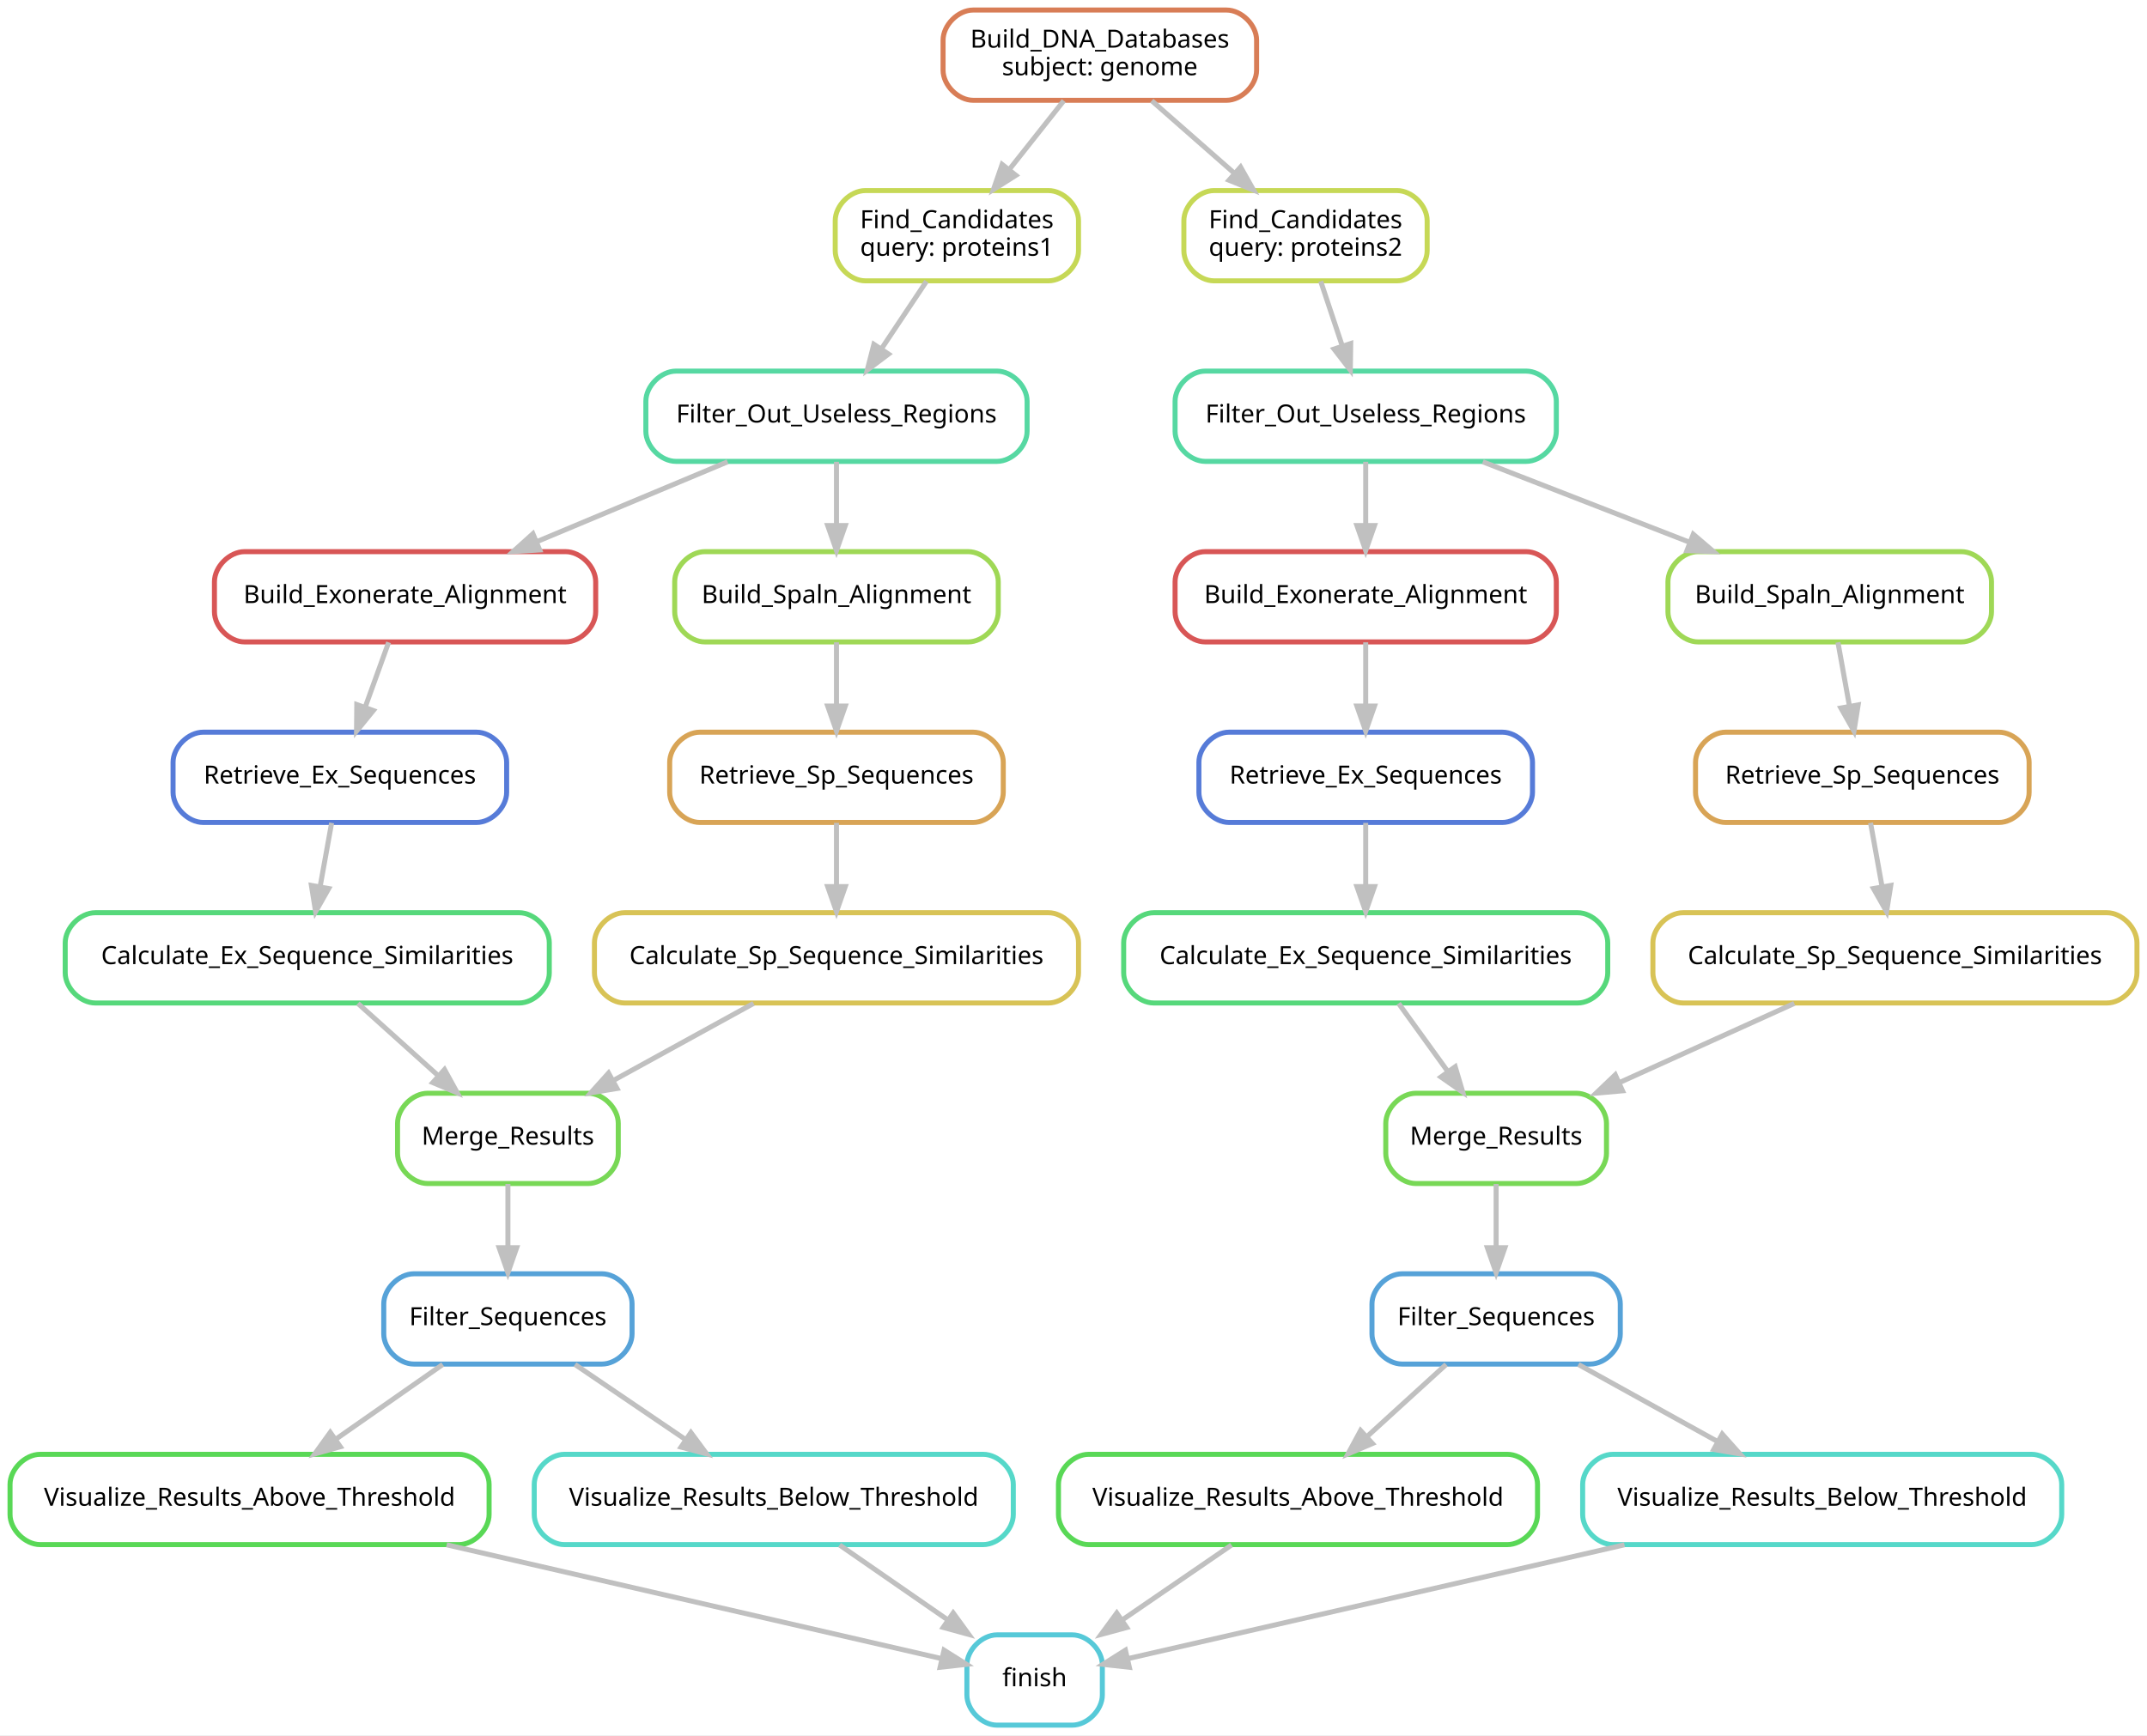
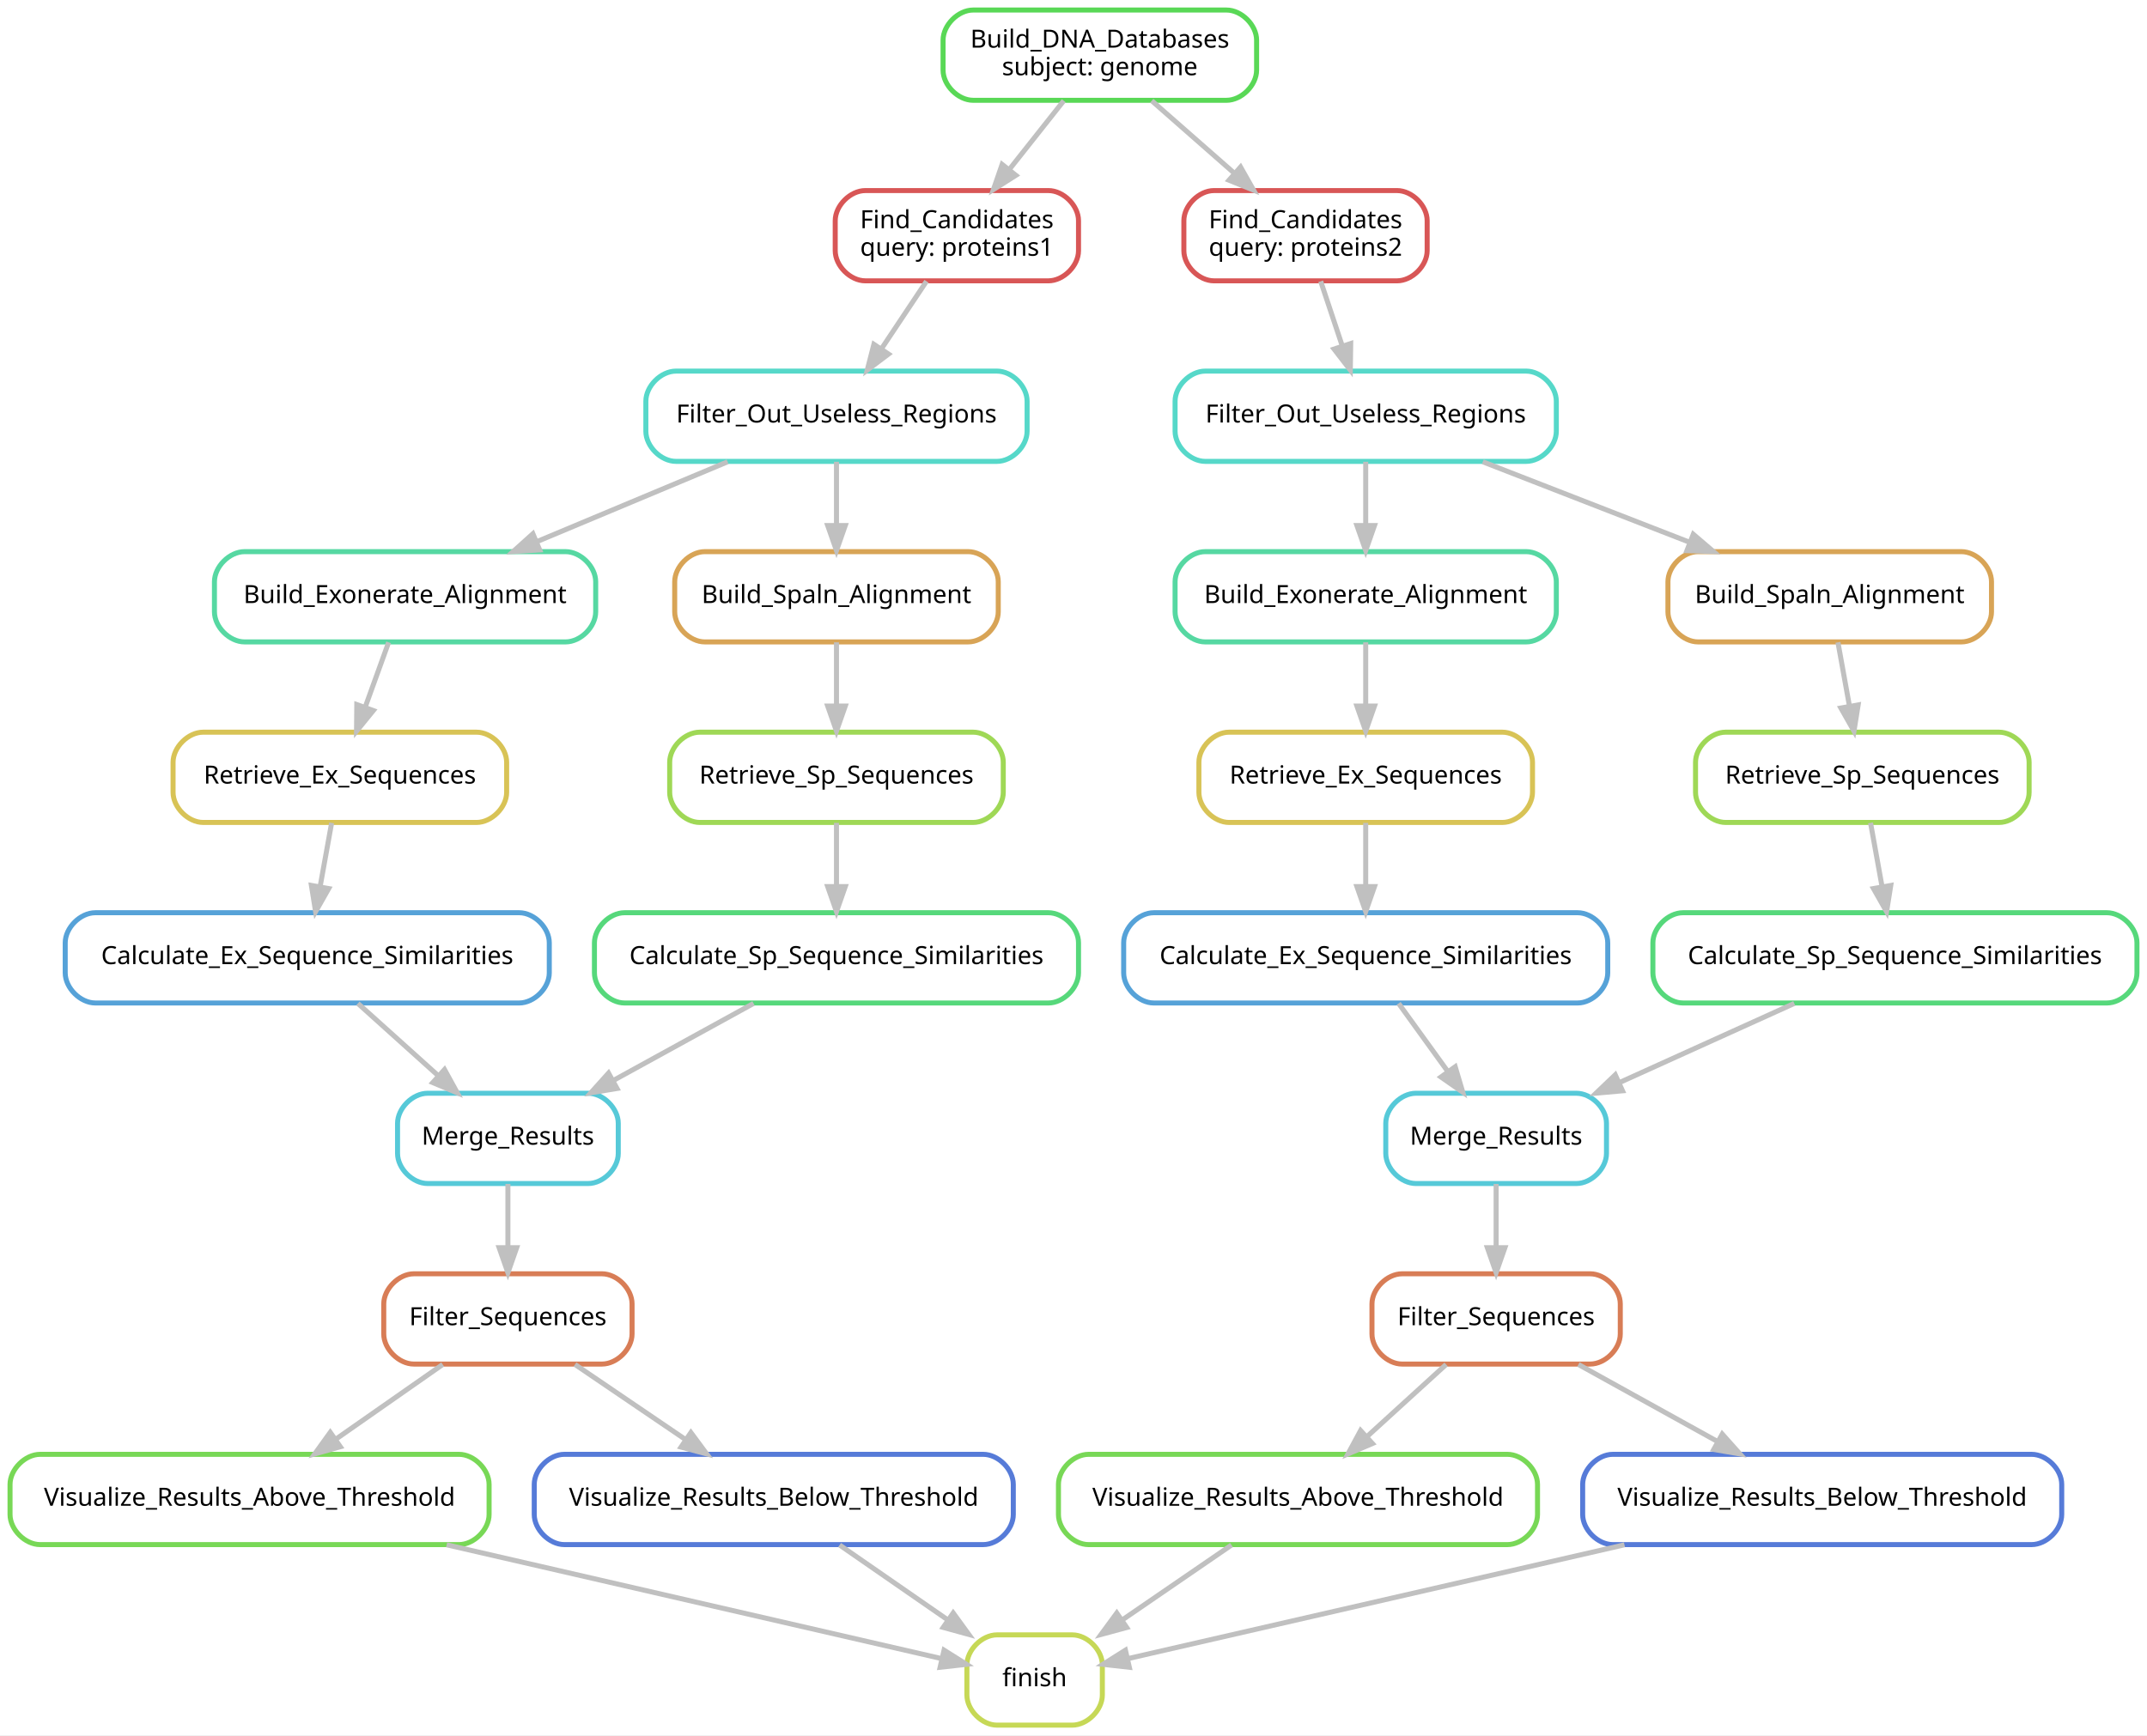
<svg xmlns="http://www.w3.org/2000/svg" width="856pt" height="692pt" viewBox="0.00 0.00 856.00 692.00">
  <g id="graph0" class="graph" transform="scale(1 1) rotate(0) translate(4 688)">
    <polygon fill="#ffffff" stroke="transparent" points="-4,4 -4,-688 852,-688 852,4 -4,4" />
    <g id="node1" class="node">
-       <path fill="none" stroke="#56c9d8" stroke-width="2" d="M423.5,-36C423.5,-36 393.5,-36 393.5,-36 387.5,-36 381.5,-30 381.5,-24 381.5,-24 381.5,-12 381.5,-12 381.5,-6 387.5,0 393.5,0 393.5,0 423.5,0 423.5,0 429.5,0 435.5,-6 435.5,-12 435.5,-12 435.5,-24 435.5,-24 435.5,-30 429.5,-36 423.5,-36" />
+       <path fill="none" stroke="#c6d856" stroke-width="2" d="M423.5,-36C423.5,-36 393.5,-36 393.5,-36 387.5,-36 381.5,-30 381.5,-24 381.5,-24 381.5,-12 381.5,-12 381.5,-6 387.5,0 393.5,0 393.5,0 423.5,0 423.5,0 429.5,0 435.5,-6 435.5,-12 435.5,-12 435.5,-24 435.5,-24 435.5,-30 429.5,-36 423.5,-36" />
      <text text-anchor="middle" x="408.5" y="-15.5" font-family="sans" font-size="10.00" fill="#000000">finish</text>
    </g>
    <g id="node2" class="node">
-       <path fill="none" stroke="#59d856" stroke-width="2" d="M179,-108C179,-108 12,-108 12,-108 6,-108 0,-102 0,-96 0,-96 0,-84 0,-84 0,-78 6,-72 12,-72 12,-72 179,-72 179,-72 185,-72 191,-78 191,-84 191,-84 191,-96 191,-96 191,-102 185,-108 179,-108" />
+       <path fill="none" stroke="#78d856" stroke-width="2" d="M179,-108C179,-108 12,-108 12,-108 6,-108 0,-102 0,-96 0,-96 0,-84 0,-84 0,-78 6,-72 12,-72 12,-72 179,-72 179,-72 185,-72 191,-78 191,-84 191,-84 191,-96 191,-96 191,-102 185,-108 179,-108" />
      <text text-anchor="middle" x="95.5" y="-87.5" font-family="sans" font-size="10.00" fill="#000000">Visualize_Results_Above_Threshold</text>
    </g>
    <g id="edge1" class="edge">
      <path fill="none" stroke="#c0c0c0" stroke-width="2" d="M174.079,-71.924C237.176,-57.41 322.96,-37.677 371.331,-26.55" />
      <polygon fill="#c0c0c0" stroke="#c0c0c0" stroke-width="2" points="372.39,-29.898 381.351,-24.245 370.82,-23.076 372.39,-29.898" />
    </g>
    <g id="node3" class="node">
-       <path fill="none" stroke="#59d856" stroke-width="2" d="M597,-108C597,-108 430,-108 430,-108 424,-108 418,-102 418,-96 418,-96 418,-84 418,-84 418,-78 424,-72 430,-72 430,-72 597,-72 597,-72 603,-72 609,-78 609,-84 609,-84 609,-96 609,-96 609,-102 603,-108 597,-108" />
+       <path fill="none" stroke="#78d856" stroke-width="2" d="M597,-108C597,-108 430,-108 430,-108 424,-108 418,-102 418,-96 418,-96 418,-84 418,-84 418,-78 424,-72 430,-72 430,-72 597,-72 597,-72 603,-72 609,-78 609,-84 609,-84 609,-96 609,-96 609,-102 603,-108 597,-108" />
      <text text-anchor="middle" x="513.5" y="-87.5" font-family="sans" font-size="10.00" fill="#000000">Visualize_Results_Above_Threshold</text>
    </g>
    <g id="edge2" class="edge">
      <path fill="none" stroke="#c0c0c0" stroke-width="2" d="M487.004,-71.831C473.823,-62.793 457.715,-51.748 443.529,-42.02" />
      <polygon fill="#c0c0c0" stroke="#c0c0c0" stroke-width="2" points="445.214,-38.932 434.988,-36.163 441.255,-44.705 445.214,-38.932" />
    </g>
    <g id="node4" class="node">
-       <path fill="none" stroke="#56d8c9" stroke-width="2" d="M388,-108C388,-108 221,-108 221,-108 215,-108 209,-102 209,-96 209,-96 209,-84 209,-84 209,-78 215,-72 221,-72 221,-72 388,-72 388,-72 394,-72 400,-78 400,-84 400,-84 400,-96 400,-96 400,-102 394,-108 388,-108" />
+       <path fill="none" stroke="#567bd8" stroke-width="2" d="M388,-108C388,-108 221,-108 221,-108 215,-108 209,-102 209,-96 209,-96 209,-84 209,-84 209,-78 215,-72 221,-72 221,-72 388,-72 388,-72 394,-72 400,-78 400,-84 400,-84 400,-96 400,-96 400,-102 394,-108 388,-108" />
      <text text-anchor="middle" x="304.5" y="-87.5" font-family="sans" font-size="10.00" fill="#000000">Visualize_Results_Below_Threshold</text>
    </g>
    <g id="edge3" class="edge">
      <path fill="none" stroke="#c0c0c0" stroke-width="2" d="M330.744,-71.831C343.8,-62.793 359.753,-51.748 373.805,-42.02" />
      <polygon fill="#c0c0c0" stroke="#c0c0c0" stroke-width="2" points="376.035,-44.733 382.265,-36.163 372.051,-38.977 376.035,-44.733" />
    </g>
    <g id="node5" class="node">
-       <path fill="none" stroke="#56d8c9" stroke-width="2" d="M806,-108C806,-108 639,-108 639,-108 633,-108 627,-102 627,-96 627,-96 627,-84 627,-84 627,-78 633,-72 639,-72 639,-72 806,-72 806,-72 812,-72 818,-78 818,-84 818,-84 818,-96 818,-96 818,-102 812,-108 806,-108" />
+       <path fill="none" stroke="#567bd8" stroke-width="2" d="M806,-108C806,-108 639,-108 639,-108 633,-108 627,-102 627,-96 627,-96 627,-84 627,-84 627,-78 633,-72 639,-72 639,-72 806,-72 806,-72 812,-72 818,-78 818,-84 818,-84 818,-96 818,-96 818,-102 812,-108 806,-108" />
      <text text-anchor="middle" x="722.5" y="-87.5" font-family="sans" font-size="10.00" fill="#000000">Visualize_Results_Below_Threshold</text>
    </g>
    <g id="edge4" class="edge">
      <path fill="none" stroke="#c0c0c0" stroke-width="2" d="M643.67,-71.924C580.371,-57.41 494.313,-37.677 445.788,-26.55" />
      <polygon fill="#c0c0c0" stroke="#c0c0c0" stroke-width="2" points="446.265,-23.069 435.736,-24.245 444.701,-29.892 446.265,-23.069" />
    </g>
    <g id="node6" class="node">
-       <path fill="none" stroke="#56a2d8" stroke-width="2" d="M236,-180C236,-180 161,-180 161,-180 155,-180 149,-174 149,-168 149,-168 149,-156 149,-156 149,-150 155,-144 161,-144 161,-144 236,-144 236,-144 242,-144 248,-150 248,-156 248,-156 248,-168 248,-168 248,-174 242,-180 236,-180" />
+       <path fill="none" stroke="#d87d56" stroke-width="2" d="M236,-180C236,-180 161,-180 161,-180 155,-180 149,-174 149,-168 149,-168 149,-156 149,-156 149,-150 155,-144 161,-144 161,-144 236,-144 236,-144 242,-144 248,-150 248,-156 248,-156 248,-168 248,-168 248,-174 242,-180 236,-180" />
      <text text-anchor="middle" x="198.5" y="-159.5" font-family="sans" font-size="10.00" fill="#000000">Filter_Sequences</text>
    </g>
    <g id="edge5" class="edge">
      <path fill="none" stroke="#c0c0c0" stroke-width="2" d="M172.509,-143.831C159.578,-134.793 143.778,-123.748 129.862,-114.02" />
      <polygon fill="#c0c0c0" stroke="#c0c0c0" stroke-width="2" points="131.684,-111.023 121.483,-108.163 127.674,-116.761 131.684,-111.023" />
    </g>
    <g id="edge7" class="edge">
      <path fill="none" stroke="#c0c0c0" stroke-width="2" d="M225.248,-143.831C238.555,-134.793 254.816,-123.748 269.137,-114.02" />
      <polygon fill="#c0c0c0" stroke="#c0c0c0" stroke-width="2" points="271.455,-116.677 277.76,-108.163 267.522,-110.886 271.455,-116.677" />
    </g>
    <g id="node7" class="node">
-       <path fill="none" stroke="#56a2d8" stroke-width="2" d="M630,-180C630,-180 555,-180 555,-180 549,-180 543,-174 543,-168 543,-168 543,-156 543,-156 543,-150 549,-144 555,-144 555,-144 630,-144 630,-144 636,-144 642,-150 642,-156 642,-156 642,-168 642,-168 642,-174 636,-180 630,-180" />
+       <path fill="none" stroke="#d87d56" stroke-width="2" d="M630,-180C630,-180 555,-180 555,-180 549,-180 543,-174 543,-168 543,-168 543,-156 543,-156 543,-150 549,-144 555,-144 555,-144 630,-144 630,-144 636,-144 642,-150 642,-156 642,-156 642,-168 642,-168 642,-174 636,-180 630,-180" />
      <text text-anchor="middle" x="592.5" y="-159.5" font-family="sans" font-size="10.00" fill="#000000">Filter_Sequences</text>
    </g>
    <g id="edge6" class="edge">
      <path fill="none" stroke="#c0c0c0" stroke-width="2" d="M572.565,-143.831C563.022,-135.134 551.44,-124.578 541.069,-115.126" />
      <polygon fill="#c0c0c0" stroke="#c0c0c0" stroke-width="2" points="543.177,-112.312 533.429,-108.163 538.462,-117.486 543.177,-112.312" />
    </g>
    <g id="edge8" class="edge">
      <path fill="none" stroke="#c0c0c0" stroke-width="2" d="M625.304,-143.831C642.086,-134.537 662.698,-123.121 680.616,-113.197" />
      <polygon fill="#c0c0c0" stroke="#c0c0c0" stroke-width="2" points="682.654,-116.07 689.706,-108.163 679.262,-109.946 682.654,-116.07" />
    </g>
    <g id="node8" class="node">
-       <path fill="none" stroke="#78d856" stroke-width="2" d="M230.5,-252C230.5,-252 166.5,-252 166.5,-252 160.5,-252 154.5,-246 154.5,-240 154.5,-240 154.5,-228 154.5,-228 154.5,-222 160.5,-216 166.5,-216 166.5,-216 230.5,-216 230.5,-216 236.5,-216 242.5,-222 242.5,-228 242.5,-228 242.5,-240 242.5,-240 242.5,-246 236.5,-252 230.5,-252" />
+       <path fill="none" stroke="#56c9d8" stroke-width="2" d="M230.5,-252C230.5,-252 166.5,-252 166.5,-252 160.5,-252 154.5,-246 154.5,-240 154.5,-240 154.5,-228 154.5,-228 154.5,-222 160.5,-216 166.5,-216 166.5,-216 230.5,-216 230.5,-216 236.5,-216 242.5,-222 242.5,-228 242.5,-228 242.5,-240 242.5,-240 242.5,-246 236.5,-252 230.5,-252" />
      <text text-anchor="middle" x="198.5" y="-231.5" font-family="sans" font-size="10.00" fill="#000000">Merge_Results</text>
    </g>
    <g id="edge9" class="edge">
      <path fill="none" stroke="#c0c0c0" stroke-width="2" d="M198.5,-215.831C198.5,-208.131 198.5,-198.974 198.5,-190.417" />
      <polygon fill="#c0c0c0" stroke="#c0c0c0" stroke-width="2" points="202,-190.413 198.5,-180.413 195,-190.413 202,-190.413" />
    </g>
    <g id="node9" class="node">
-       <path fill="none" stroke="#78d856" stroke-width="2" d="M624.5,-252C624.5,-252 560.5,-252 560.5,-252 554.5,-252 548.5,-246 548.5,-240 548.5,-240 548.5,-228 548.5,-228 548.5,-222 554.5,-216 560.5,-216 560.5,-216 624.5,-216 624.5,-216 630.5,-216 636.5,-222 636.5,-228 636.5,-228 636.5,-240 636.5,-240 636.5,-246 630.5,-252 624.5,-252" />
+       <path fill="none" stroke="#56c9d8" stroke-width="2" d="M624.5,-252C624.5,-252 560.5,-252 560.5,-252 554.5,-252 548.5,-246 548.5,-240 548.5,-240 548.5,-228 548.5,-228 548.5,-222 554.5,-216 560.5,-216 560.5,-216 624.5,-216 624.5,-216 630.5,-216 636.5,-222 636.5,-228 636.5,-228 636.5,-240 636.5,-240 636.5,-246 630.5,-252 624.5,-252" />
      <text text-anchor="middle" x="592.5" y="-231.5" font-family="sans" font-size="10.00" fill="#000000">Merge_Results</text>
    </g>
    <g id="edge10" class="edge">
      <path fill="none" stroke="#c0c0c0" stroke-width="2" d="M592.5,-215.831C592.5,-208.131 592.5,-198.974 592.5,-190.417" />
      <polygon fill="#c0c0c0" stroke="#c0c0c0" stroke-width="2" points="596,-190.413 592.5,-180.413 589,-190.413 596,-190.413" />
    </g>
    <g id="node10" class="node">
-       <path fill="none" stroke="#56d87b" stroke-width="2" d="M203,-324C203,-324 34,-324 34,-324 28,-324 22,-318 22,-312 22,-312 22,-300 22,-300 22,-294 28,-288 34,-288 34,-288 203,-288 203,-288 209,-288 215,-294 215,-300 215,-300 215,-312 215,-312 215,-318 209,-324 203,-324" />
+       <path fill="none" stroke="#56a2d8" stroke-width="2" d="M203,-324C203,-324 34,-324 34,-324 28,-324 22,-318 22,-312 22,-312 22,-300 22,-300 22,-294 28,-288 34,-288 34,-288 203,-288 203,-288 209,-288 215,-294 215,-300 215,-300 215,-312 215,-312 215,-318 209,-324 203,-324" />
      <text text-anchor="middle" x="118.5" y="-303.5" font-family="sans" font-size="10.00" fill="#000000">Calculate_Ex_Sequence_Similarities</text>
    </g>
    <g id="edge11" class="edge">
      <path fill="none" stroke="#c0c0c0" stroke-width="2" d="M138.687,-287.831C148.351,-279.134 160.08,-268.578 170.582,-259.127" />
      <polygon fill="#c0c0c0" stroke="#c0c0c0" stroke-width="2" points="173.227,-261.454 178.319,-252.163 168.545,-256.251 173.227,-261.454" />
    </g>
    <g id="node11" class="node">
-       <path fill="none" stroke="#d8c356" stroke-width="2" d="M414,-324C414,-324 245,-324 245,-324 239,-324 233,-318 233,-312 233,-312 233,-300 233,-300 233,-294 239,-288 245,-288 245,-288 414,-288 414,-288 420,-288 426,-294 426,-300 426,-300 426,-312 426,-312 426,-318 420,-324 414,-324" />
+       <path fill="none" stroke="#56d87b" stroke-width="2" d="M414,-324C414,-324 245,-324 245,-324 239,-324 233,-318 233,-312 233,-312 233,-300 233,-300 233,-294 239,-288 245,-288 245,-288 414,-288 414,-288 420,-288 426,-294 426,-300 426,-300 426,-312 426,-312 426,-318 420,-324 414,-324" />
      <text text-anchor="middle" x="329.5" y="-303.5" font-family="sans" font-size="10.00" fill="#000000">Calculate_Sp_Sequence_Similarities</text>
    </g>
    <g id="edge12" class="edge">
      <path fill="none" stroke="#c0c0c0" stroke-width="2" d="M296.443,-287.831C279.532,-278.537 258.762,-267.121 240.706,-257.197" />
      <polygon fill="#c0c0c0" stroke="#c0c0c0" stroke-width="2" points="241.996,-253.912 231.546,-252.163 238.624,-260.047 241.996,-253.912" />
    </g>
    <g id="node12" class="node">
-       <path fill="none" stroke="#56d87b" stroke-width="2" d="M625,-324C625,-324 456,-324 456,-324 450,-324 444,-318 444,-312 444,-312 444,-300 444,-300 444,-294 450,-288 456,-288 456,-288 625,-288 625,-288 631,-288 637,-294 637,-300 637,-300 637,-312 637,-312 637,-318 631,-324 625,-324" />
+       <path fill="none" stroke="#56a2d8" stroke-width="2" d="M625,-324C625,-324 456,-324 456,-324 450,-324 444,-318 444,-312 444,-312 444,-300 444,-300 444,-294 450,-288 456,-288 456,-288 625,-288 625,-288 631,-288 637,-294 637,-300 637,-300 637,-312 637,-312 637,-318 631,-324 625,-324" />
      <text text-anchor="middle" x="540.5" y="-303.5" font-family="sans" font-size="10.00" fill="#000000">Calculate_Ex_Sequence_Similarities</text>
    </g>
    <g id="edge13" class="edge">
      <path fill="none" stroke="#c0c0c0" stroke-width="2" d="M553.622,-287.831C559.55,-279.623 566.673,-269.761 573.193,-260.732" />
      <polygon fill="#c0c0c0" stroke="#c0c0c0" stroke-width="2" points="576.184,-262.569 579.202,-252.413 570.509,-258.471 576.184,-262.569" />
    </g>
    <g id="node13" class="node">
-       <path fill="none" stroke="#d8c356" stroke-width="2" d="M836,-324C836,-324 667,-324 667,-324 661,-324 655,-318 655,-312 655,-312 655,-300 655,-300 655,-294 661,-288 667,-288 667,-288 836,-288 836,-288 842,-288 848,-294 848,-300 848,-300 848,-312 848,-312 848,-318 842,-324 836,-324" />
+       <path fill="none" stroke="#56d87b" stroke-width="2" d="M836,-324C836,-324 667,-324 667,-324 661,-324 655,-318 655,-312 655,-312 655,-300 655,-300 655,-294 661,-288 667,-288 667,-288 836,-288 836,-288 842,-288 848,-294 848,-300 848,-300 848,-312 848,-312 848,-318 842,-324 836,-324" />
      <text text-anchor="middle" x="751.5" y="-303.5" font-family="sans" font-size="10.00" fill="#000000">Calculate_Sp_Sequence_Similarities</text>
    </g>
    <g id="edge14" class="edge">
      <path fill="none" stroke="#c0c0c0" stroke-width="2" d="M711.378,-287.831C690.207,-278.245 664.052,-266.401 641.67,-256.265" />
      <polygon fill="#c0c0c0" stroke="#c0c0c0" stroke-width="2" points="642.887,-252.975 632.334,-252.038 640,-259.351 642.887,-252.975" />
    </g>
    <g id="node14" class="node">
-       <path fill="none" stroke="#567bd8" stroke-width="2" d="M186,-396C186,-396 77,-396 77,-396 71,-396 65,-390 65,-384 65,-384 65,-372 65,-372 65,-366 71,-360 77,-360 77,-360 186,-360 186,-360 192,-360 198,-366 198,-372 198,-372 198,-384 198,-384 198,-390 192,-396 186,-396" />
+       <path fill="none" stroke="#d8c356" stroke-width="2" d="M186,-396C186,-396 77,-396 77,-396 71,-396 65,-390 65,-384 65,-384 65,-372 65,-372 65,-366 71,-360 77,-360 77,-360 186,-360 186,-360 192,-360 198,-366 198,-372 198,-372 198,-384 198,-384 198,-390 192,-396 186,-396" />
      <text text-anchor="middle" x="131.5" y="-375.5" font-family="sans" font-size="10.00" fill="#000000">Retrieve_Ex_Sequences</text>
    </g>
    <g id="edge15" class="edge">
      <path fill="none" stroke="#c0c0c0" stroke-width="2" d="M128.22,-359.831C126.829,-352.131 125.176,-342.974 123.631,-334.417" />
      <polygon fill="#c0c0c0" stroke="#c0c0c0" stroke-width="2" points="127.046,-333.632 121.825,-324.413 120.157,-334.876 127.046,-333.632" />
    </g>
    <g id="node15" class="node">
-       <path fill="none" stroke="#d8a456" stroke-width="2" d="M384,-396C384,-396 275,-396 275,-396 269,-396 263,-390 263,-384 263,-384 263,-372 263,-372 263,-366 269,-360 275,-360 275,-360 384,-360 384,-360 390,-360 396,-366 396,-372 396,-372 396,-384 396,-384 396,-390 390,-396 384,-396" />
+       <path fill="none" stroke="#9fd856" stroke-width="2" d="M384,-396C384,-396 275,-396 275,-396 269,-396 263,-390 263,-384 263,-384 263,-372 263,-372 263,-366 269,-360 275,-360 275,-360 384,-360 384,-360 390,-360 396,-366 396,-372 396,-372 396,-384 396,-384 396,-390 390,-396 384,-396" />
      <text text-anchor="middle" x="329.5" y="-375.5" font-family="sans" font-size="10.00" fill="#000000">Retrieve_Sp_Sequences</text>
    </g>
    <g id="edge16" class="edge">
      <path fill="none" stroke="#c0c0c0" stroke-width="2" d="M329.5,-359.831C329.5,-352.131 329.5,-342.974 329.5,-334.417" />
      <polygon fill="#c0c0c0" stroke="#c0c0c0" stroke-width="2" points="333,-334.413 329.5,-324.413 326,-334.413 333,-334.413" />
    </g>
    <g id="node16" class="node">
-       <path fill="none" stroke="#567bd8" stroke-width="2" d="M595,-396C595,-396 486,-396 486,-396 480,-396 474,-390 474,-384 474,-384 474,-372 474,-372 474,-366 480,-360 486,-360 486,-360 595,-360 595,-360 601,-360 607,-366 607,-372 607,-372 607,-384 607,-384 607,-390 601,-396 595,-396" />
+       <path fill="none" stroke="#d8c356" stroke-width="2" d="M595,-396C595,-396 486,-396 486,-396 480,-396 474,-390 474,-384 474,-384 474,-372 474,-372 474,-366 480,-360 486,-360 486,-360 595,-360 595,-360 601,-360 607,-366 607,-372 607,-372 607,-384 607,-384 607,-390 601,-396 595,-396" />
      <text text-anchor="middle" x="540.5" y="-375.5" font-family="sans" font-size="10.00" fill="#000000">Retrieve_Ex_Sequences</text>
    </g>
    <g id="edge17" class="edge">
      <path fill="none" stroke="#c0c0c0" stroke-width="2" d="M540.5,-359.831C540.5,-352.131 540.5,-342.974 540.5,-334.417" />
      <polygon fill="#c0c0c0" stroke="#c0c0c0" stroke-width="2" points="544,-334.413 540.5,-324.413 537,-334.413 544,-334.413" />
    </g>
    <g id="node17" class="node">
-       <path fill="none" stroke="#d8a456" stroke-width="2" d="M793,-396C793,-396 684,-396 684,-396 678,-396 672,-390 672,-384 672,-384 672,-372 672,-372 672,-366 678,-360 684,-360 684,-360 793,-360 793,-360 799,-360 805,-366 805,-372 805,-372 805,-384 805,-384 805,-390 799,-396 793,-396" />
+       <path fill="none" stroke="#9fd856" stroke-width="2" d="M793,-396C793,-396 684,-396 684,-396 678,-396 672,-390 672,-384 672,-384 672,-372 672,-372 672,-366 678,-360 684,-360 684,-360 793,-360 793,-360 799,-360 805,-366 805,-372 805,-372 805,-384 805,-384 805,-390 799,-396 793,-396" />
      <text text-anchor="middle" x="738.5" y="-375.5" font-family="sans" font-size="10.00" fill="#000000">Retrieve_Sp_Sequences</text>
    </g>
    <g id="edge18" class="edge">
      <path fill="none" stroke="#c0c0c0" stroke-width="2" d="M741.78,-359.831C743.171,-352.131 744.824,-342.974 746.369,-334.417" />
      <polygon fill="#c0c0c0" stroke="#c0c0c0" stroke-width="2" points="749.843,-334.876 748.175,-324.413 742.954,-333.632 749.843,-334.876" />
    </g>
    <g id="node18" class="node">
-       <path fill="none" stroke="#d85656" stroke-width="2" d="M221.5,-468C221.5,-468 93.5,-468 93.5,-468 87.5,-468 81.5,-462 81.5,-456 81.5,-456 81.5,-444 81.5,-444 81.5,-438 87.5,-432 93.5,-432 93.5,-432 221.5,-432 221.5,-432 227.5,-432 233.5,-438 233.5,-444 233.5,-444 233.5,-456 233.5,-456 233.5,-462 227.5,-468 221.5,-468" />
+       <path fill="none" stroke="#56d8a2" stroke-width="2" d="M221.5,-468C221.5,-468 93.5,-468 93.5,-468 87.5,-468 81.5,-462 81.5,-456 81.5,-456 81.5,-444 81.5,-444 81.5,-438 87.5,-432 93.5,-432 93.5,-432 221.5,-432 221.5,-432 227.5,-432 233.5,-438 233.5,-444 233.5,-444 233.5,-456 233.5,-456 233.5,-462 227.5,-468 221.5,-468" />
      <text text-anchor="middle" x="157.5" y="-447.5" font-family="sans" font-size="10.00" fill="#000000">Build_Exonerate_Alignment</text>
    </g>
    <g id="edge19" class="edge">
      <path fill="none" stroke="#c0c0c0" stroke-width="2" d="M150.939,-431.831C148.097,-423.962 144.706,-414.571 141.558,-405.853" />
      <polygon fill="#c0c0c0" stroke="#c0c0c0" stroke-width="2" points="144.838,-404.63 138.149,-396.413 138.254,-407.008 144.838,-404.63" />
    </g>
    <g id="node19" class="node">
-       <path fill="none" stroke="#9fd856" stroke-width="2" d="M382,-468C382,-468 277,-468 277,-468 271,-468 265,-462 265,-456 265,-456 265,-444 265,-444 265,-438 271,-432 277,-432 277,-432 382,-432 382,-432 388,-432 394,-438 394,-444 394,-444 394,-456 394,-456 394,-462 388,-468 382,-468" />
+       <path fill="none" stroke="#d8a456" stroke-width="2" d="M382,-468C382,-468 277,-468 277,-468 271,-468 265,-462 265,-456 265,-456 265,-444 265,-444 265,-438 271,-432 277,-432 277,-432 382,-432 382,-432 388,-432 394,-438 394,-444 394,-444 394,-456 394,-456 394,-462 388,-468 382,-468" />
      <text text-anchor="middle" x="329.5" y="-447.5" font-family="sans" font-size="10.00" fill="#000000">Build_Spaln_Alignment</text>
    </g>
    <g id="edge20" class="edge">
      <path fill="none" stroke="#c0c0c0" stroke-width="2" d="M329.5,-431.831C329.5,-424.131 329.5,-414.974 329.5,-406.417" />
      <polygon fill="#c0c0c0" stroke="#c0c0c0" stroke-width="2" points="333,-406.413 329.5,-396.413 326,-406.413 333,-406.413" />
    </g>
    <g id="node20" class="node">
-       <path fill="none" stroke="#d85656" stroke-width="2" d="M604.5,-468C604.5,-468 476.5,-468 476.5,-468 470.5,-468 464.5,-462 464.5,-456 464.5,-456 464.5,-444 464.5,-444 464.5,-438 470.5,-432 476.5,-432 476.5,-432 604.5,-432 604.5,-432 610.5,-432 616.5,-438 616.5,-444 616.5,-444 616.5,-456 616.5,-456 616.5,-462 610.5,-468 604.5,-468" />
+       <path fill="none" stroke="#56d8a2" stroke-width="2" d="M604.5,-468C604.5,-468 476.5,-468 476.5,-468 470.5,-468 464.5,-462 464.5,-456 464.5,-456 464.5,-444 464.5,-444 464.5,-438 470.5,-432 476.5,-432 476.5,-432 604.5,-432 604.5,-432 610.5,-432 616.5,-438 616.5,-444 616.5,-444 616.5,-456 616.5,-456 616.5,-462 610.5,-468 604.5,-468" />
      <text text-anchor="middle" x="540.5" y="-447.5" font-family="sans" font-size="10.00" fill="#000000">Build_Exonerate_Alignment</text>
    </g>
    <g id="edge21" class="edge">
      <path fill="none" stroke="#c0c0c0" stroke-width="2" d="M540.5,-431.831C540.5,-424.131 540.5,-414.974 540.5,-406.417" />
      <polygon fill="#c0c0c0" stroke="#c0c0c0" stroke-width="2" points="544,-406.413 540.5,-396.413 537,-406.413 544,-406.413" />
    </g>
    <g id="node21" class="node">
-       <path fill="none" stroke="#9fd856" stroke-width="2" d="M778,-468C778,-468 673,-468 673,-468 667,-468 661,-462 661,-456 661,-456 661,-444 661,-444 661,-438 667,-432 673,-432 673,-432 778,-432 778,-432 784,-432 790,-438 790,-444 790,-444 790,-456 790,-456 790,-462 784,-468 778,-468" />
+       <path fill="none" stroke="#d8a456" stroke-width="2" d="M778,-468C778,-468 673,-468 673,-468 667,-468 661,-462 661,-456 661,-456 661,-444 661,-444 661,-438 667,-432 673,-432 673,-432 778,-432 778,-432 784,-432 790,-438 790,-444 790,-444 790,-456 790,-456 790,-462 784,-468 778,-468" />
      <text text-anchor="middle" x="725.5" y="-447.5" font-family="sans" font-size="10.00" fill="#000000">Build_Spaln_Alignment</text>
    </g>
    <g id="edge22" class="edge">
      <path fill="none" stroke="#c0c0c0" stroke-width="2" d="M728.78,-431.831C730.171,-424.131 731.824,-414.974 733.369,-406.417" />
      <polygon fill="#c0c0c0" stroke="#c0c0c0" stroke-width="2" points="736.843,-406.876 735.175,-396.413 729.954,-405.632 736.843,-406.876" />
    </g>
    <g id="node22" class="node">
-       <path fill="none" stroke="#56d8a2" stroke-width="2" d="M393.5,-540C393.5,-540 265.5,-540 265.5,-540 259.5,-540 253.5,-534 253.5,-528 253.5,-528 253.5,-516 253.5,-516 253.5,-510 259.5,-504 265.5,-504 265.5,-504 393.5,-504 393.5,-504 399.5,-504 405.5,-510 405.5,-516 405.5,-516 405.5,-528 405.5,-528 405.5,-534 399.5,-540 393.5,-540" />
+       <path fill="none" stroke="#56d8c9" stroke-width="2" d="M393.5,-540C393.5,-540 265.5,-540 265.5,-540 259.5,-540 253.5,-534 253.5,-528 253.5,-528 253.5,-516 253.5,-516 253.5,-510 259.5,-504 265.5,-504 265.5,-504 393.5,-504 393.5,-504 399.5,-504 405.5,-510 405.5,-516 405.5,-516 405.5,-528 405.5,-528 405.5,-534 399.5,-540 393.5,-540" />
      <text text-anchor="middle" x="329.5" y="-519.5" font-family="sans" font-size="10.00" fill="#000000">Filter_Out_Useless_Regions</text>
    </g>
    <g id="edge23" class="edge">
      <path fill="none" stroke="#c0c0c0" stroke-width="2" d="M286.097,-503.831C262.991,-494.159 234.396,-482.189 210.042,-471.994" />
      <polygon fill="#c0c0c0" stroke="#c0c0c0" stroke-width="2" points="211.167,-468.671 200.591,-468.038 208.464,-475.128 211.167,-468.671" />
    </g>
    <g id="edge24" class="edge">
      <path fill="none" stroke="#c0c0c0" stroke-width="2" d="M329.5,-503.831C329.5,-496.131 329.5,-486.974 329.5,-478.417" />
      <polygon fill="#c0c0c0" stroke="#c0c0c0" stroke-width="2" points="333,-478.413 329.5,-468.413 326,-478.413 333,-478.413" />
    </g>
    <g id="node23" class="node">
-       <path fill="none" stroke="#56d8a2" stroke-width="2" d="M604.5,-540C604.5,-540 476.5,-540 476.5,-540 470.5,-540 464.5,-534 464.5,-528 464.5,-528 464.5,-516 464.5,-516 464.5,-510 470.5,-504 476.5,-504 476.5,-504 604.5,-504 604.5,-504 610.5,-504 616.5,-510 616.5,-516 616.5,-516 616.5,-528 616.5,-528 616.5,-534 610.5,-540 604.5,-540" />
+       <path fill="none" stroke="#56d8c9" stroke-width="2" d="M604.5,-540C604.5,-540 476.5,-540 476.5,-540 470.5,-540 464.5,-534 464.5,-528 464.5,-528 464.5,-516 464.5,-516 464.5,-510 470.5,-504 476.5,-504 476.5,-504 604.5,-504 604.5,-504 610.5,-504 616.5,-510 616.5,-516 616.5,-516 616.5,-528 616.5,-528 616.5,-534 610.5,-540 604.5,-540" />
      <text text-anchor="middle" x="540.5" y="-519.5" font-family="sans" font-size="10.00" fill="#000000">Filter_Out_Useless_Regions</text>
    </g>
    <g id="edge25" class="edge">
      <path fill="none" stroke="#c0c0c0" stroke-width="2" d="M540.5,-503.831C540.5,-496.131 540.5,-486.974 540.5,-478.417" />
      <polygon fill="#c0c0c0" stroke="#c0c0c0" stroke-width="2" points="544,-478.413 540.5,-468.413 537,-478.413 544,-478.413" />
    </g>
    <g id="edge26" class="edge">
      <path fill="none" stroke="#c0c0c0" stroke-width="2" d="M587.183,-503.831C612.256,-494.073 643.337,-481.977 669.681,-471.724" />
      <polygon fill="#c0c0c0" stroke="#c0c0c0" stroke-width="2" points="671.103,-474.927 679.152,-468.038 668.564,-468.403 671.103,-474.927" />
    </g>
    <g id="node24" class="node">
-       <path fill="none" stroke="#c6d856" stroke-width="2" d="M414,-612C414,-612 341,-612 341,-612 335,-612 329,-606 329,-600 329,-600 329,-588 329,-588 329,-582 335,-576 341,-576 341,-576 414,-576 414,-576 420,-576 426,-582 426,-588 426,-588 426,-600 426,-600 426,-606 420,-612 414,-612" />
+       <path fill="none" stroke="#d85656" stroke-width="2" d="M414,-612C414,-612 341,-612 341,-612 335,-612 329,-606 329,-600 329,-600 329,-588 329,-588 329,-582 335,-576 341,-576 341,-576 414,-576 414,-576 420,-576 426,-582 426,-588 426,-588 426,-600 426,-600 426,-606 420,-612 414,-612" />
      <text text-anchor="middle" x="377.5" y="-597" font-family="sans" font-size="10.00" fill="#000000">Find_Candidates</text>
      <text text-anchor="middle" x="377.5" y="-586" font-family="sans" font-size="10.00" fill="#000000">query: proteins1</text>
    </g>
    <g id="edge27" class="edge">
      <path fill="none" stroke="#c0c0c0" stroke-width="2" d="M365.388,-575.831C359.972,-567.708 353.476,-557.964 347.508,-549.012" />
      <polygon fill="#c0c0c0" stroke="#c0c0c0" stroke-width="2" points="350.235,-546.792 341.776,-540.413 344.41,-550.675 350.235,-546.792" />
    </g>
    <g id="node25" class="node">
-       <path fill="none" stroke="#c6d856" stroke-width="2" d="M553,-612C553,-612 480,-612 480,-612 474,-612 468,-606 468,-600 468,-600 468,-588 468,-588 468,-582 474,-576 480,-576 480,-576 553,-576 553,-576 559,-576 565,-582 565,-588 565,-588 565,-600 565,-600 565,-606 559,-612 553,-612" />
+       <path fill="none" stroke="#d85656" stroke-width="2" d="M553,-612C553,-612 480,-612 480,-612 474,-612 468,-606 468,-600 468,-600 468,-588 468,-588 468,-582 474,-576 480,-576 480,-576 553,-576 553,-576 559,-576 565,-582 565,-588 565,-588 565,-600 565,-600 565,-606 559,-612 553,-612" />
      <text text-anchor="middle" x="516.5" y="-597" font-family="sans" font-size="10.00" fill="#000000">Find_Candidates</text>
      <text text-anchor="middle" x="516.5" y="-586" font-family="sans" font-size="10.00" fill="#000000">query: proteins2</text>
    </g>
    <g id="edge28" class="edge">
      <path fill="none" stroke="#c0c0c0" stroke-width="2" d="M522.556,-575.831C525.151,-568.046 528.242,-558.773 531.122,-550.135" />
      <polygon fill="#c0c0c0" stroke="#c0c0c0" stroke-width="2" points="534.52,-551.007 534.362,-540.413 527.88,-548.793 534.52,-551.007" />
    </g>
    <g id="node26" class="node">
-       <path fill="none" stroke="#d87d56" stroke-width="2" d="M485,-684C485,-684 384,-684 384,-684 378,-684 372,-678 372,-672 372,-672 372,-660 372,-660 372,-654 378,-648 384,-648 384,-648 485,-648 485,-648 491,-648 497,-654 497,-660 497,-660 497,-672 497,-672 497,-678 491,-684 485,-684" />
+       <path fill="none" stroke="#59d856" stroke-width="2" d="M485,-684C485,-684 384,-684 384,-684 378,-684 372,-678 372,-672 372,-672 372,-660 372,-660 372,-654 378,-648 384,-648 384,-648 485,-648 485,-648 491,-648 497,-654 497,-660 497,-660 497,-672 497,-672 497,-678 491,-684 485,-684" />
      <text text-anchor="middle" x="434.5" y="-669" font-family="sans" font-size="10.00" fill="#000000">Build_DNA_Databases</text>
      <text text-anchor="middle" x="434.5" y="-658" font-family="sans" font-size="10.00" fill="#000000">subject: genome</text>
    </g>
    <g id="edge29" class="edge">
      <path fill="none" stroke="#c0c0c0" stroke-width="2" d="M420.116,-647.831C413.551,-639.539 405.649,-629.557 398.442,-620.453" />
      <polygon fill="#c0c0c0" stroke="#c0c0c0" stroke-width="2" points="401.028,-618.081 392.077,-612.413 395.54,-622.426 401.028,-618.081" />
    </g>
    <g id="edge30" class="edge">
      <path fill="none" stroke="#c0c0c0" stroke-width="2" d="M455.192,-647.831C465.195,-639.048 477.355,-628.371 488.2,-618.849" />
      <polygon fill="#c0c0c0" stroke="#c0c0c0" stroke-width="2" points="490.609,-621.391 495.815,-612.163 485.991,-616.131 490.609,-621.391" />
    </g>
  </g>
</svg>
